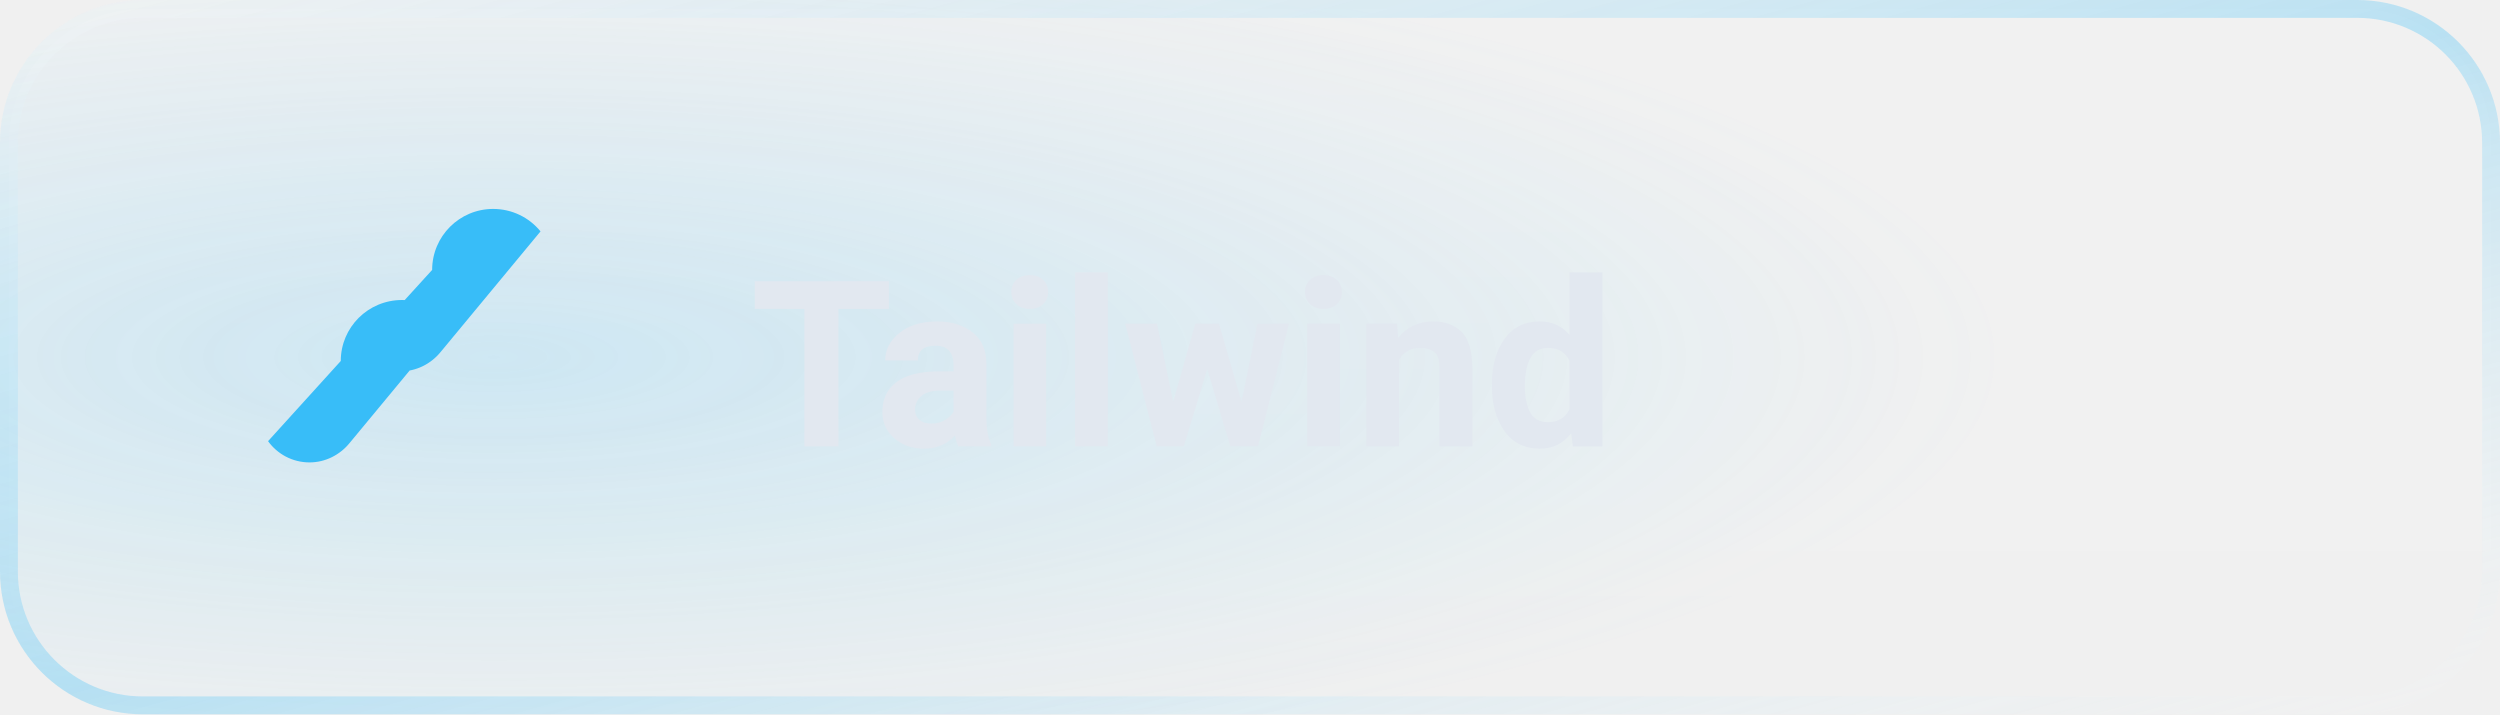
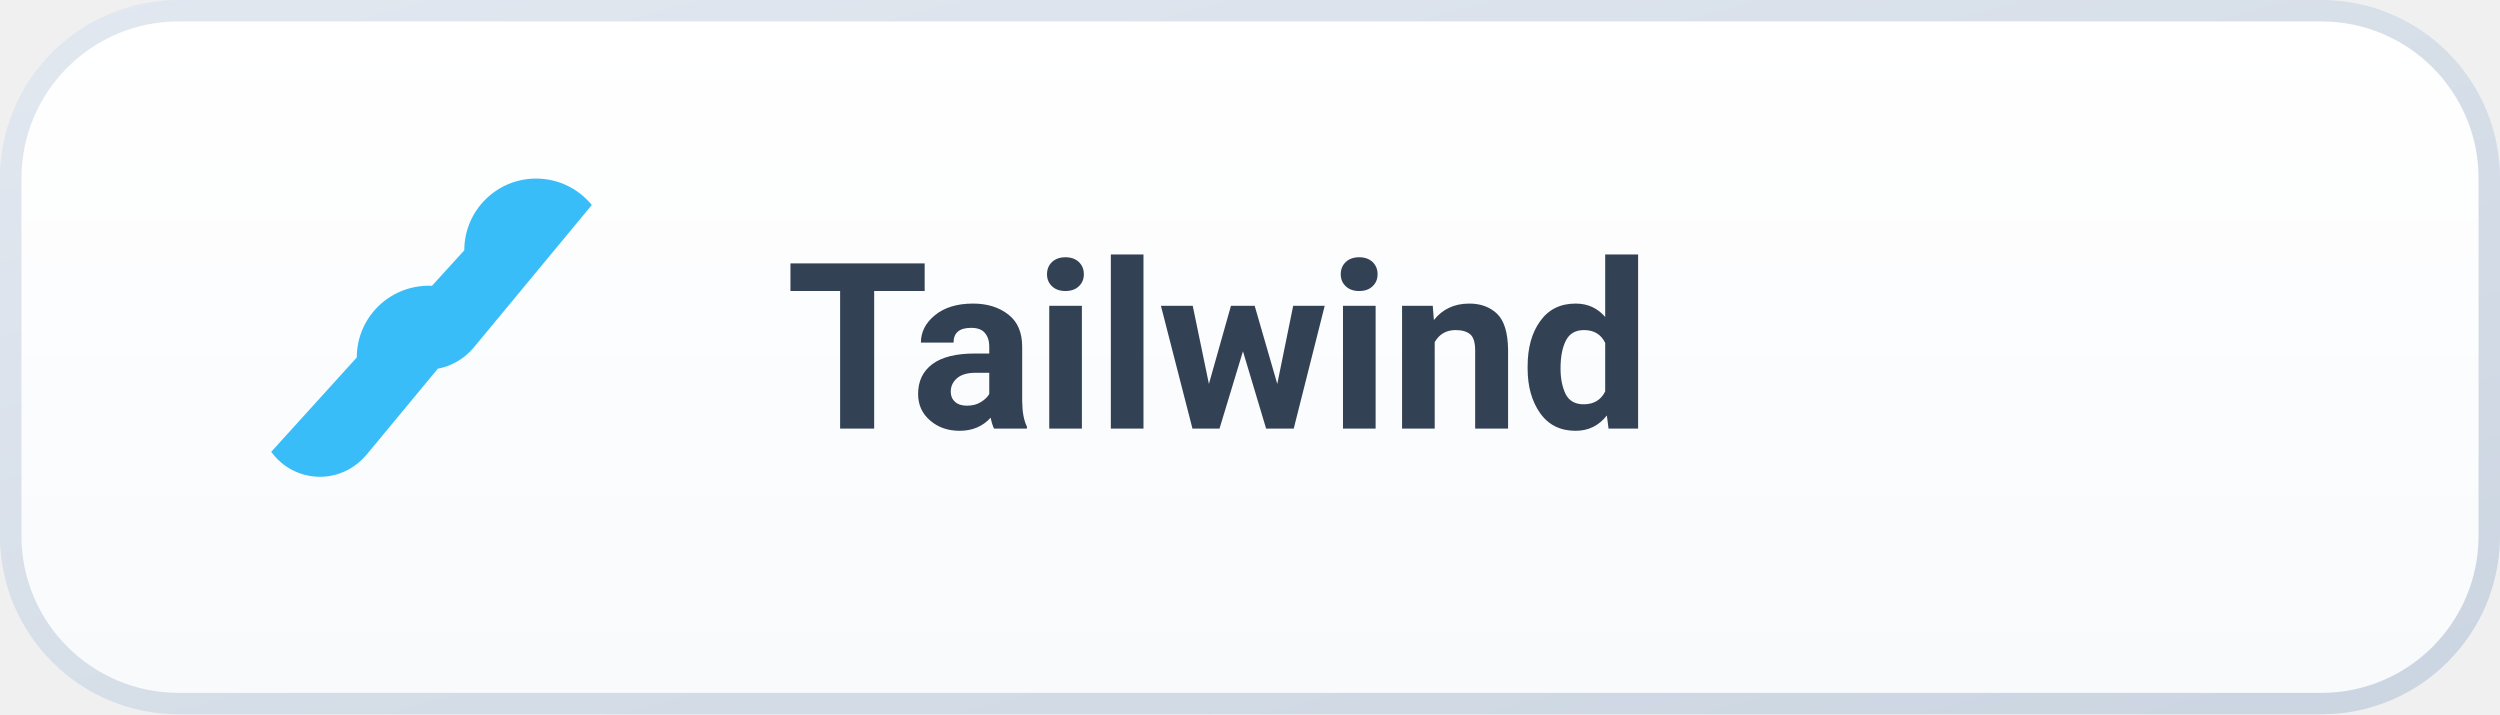
- <svg xmlns="http://www.w3.org/2000/svg" viewBox="0 0 140 40" width="140" height="40">
+ <svg xmlns="http://www.w3.org/2000/svg" viewBox="0 0 140 40" width="140" height="40" role="img" aria-label="Tailwind Badge">
  <defs>
-     <linearGradient id="badge-tailwind-glass-grad" x1="0%" y1="0%" x2="0%" y2="100%">
-       <stop offset="0%" stop-color="#FFFFFF" stop-opacity="0.08" />
-       <stop offset="100%" stop-color="#FFFFFF" stop-opacity="0.02" />
+     <linearGradient id="bg-light" x1="0%" y1="0%" x2="0%" y2="100%">
+       <stop offset="0%" stop-color="#FFFFFF" stop-opacity="1" />
+       <stop offset="100%" stop-color="#F8FAFC" stop-opacity="1" />
    </linearGradient>
-     <linearGradient id="badge-tailwind-border-grad" x1="0%" y1="0%" x2="100%" y2="100%">
-       <stop offset="0%" stop-color="#FFFFFF" stop-opacity="0.15" />
-       <stop offset="50%" stop-color="#38BDF8" stop-opacity="0.3" />
-       <stop offset="100%" stop-color="#FFFFFF" stop-opacity="0.05" />
+     <linearGradient id="border-light" x1="0%" y1="0%" x2="100%" y2="100%">
+       <stop offset="0%" stop-color="#E2E8F0" />
+       <stop offset="100%" stop-color="#CBD5E1" />
    </linearGradient>
-     <radialGradient id="badge-tailwind-glow-grad" cx="20%" cy="50%" r="60%">
-       <stop offset="0%" stop-color="#38BDF8" stop-opacity="0.25" />
-       <stop offset="100%" stop-color="#38BDF8" stop-opacity="0" />
+     <linearGradient id="bg-dark" x1="0%" y1="0%" x2="0%" y2="100%">
+       <stop offset="0%" stop-color="#1E293B" stop-opacity="0.6" />
+       <stop offset="100%" stop-color="#0F172A" stop-opacity="0.3" />
+     </linearGradient>
+     <linearGradient id="border-dark" x1="0%" y1="0%" x2="100%" y2="100%">
+       <stop offset="0%" stop-color="#334155" stop-opacity="0.8" />
+       <stop offset="100%" stop-color="#1E293B" stop-opacity="0.4" />
+     </linearGradient>
+     <radialGradient id="glow" cx="20%" cy="50%" r="60%">
+       <stop offset="0%" stop-color="#06B6D4" stop-opacity="0.15" />
+       <stop offset="100%" stop-color="#06B6D4" stop-opacity="0" />
    </radialGradient>
  </defs>
  <style>
    .badge-bg {
+       fill: url(#bg-light);
+       stroke: url(#border-light);
      transition: all 0.3s cubic-bezier(0.4, 0, 0.2, 1);
    }
-     .badge-bg:hover {
-       fill: rgba(255, 255, 255, 0.06);
-       stroke: #38BDF8;
-       filter: drop-shadow(0 0 6px #38BDF850);
-     }
    .badge-text {
-       font-family: -apple-system, BlinkMacSystemFont, "Segoe UI", Roboto, sans-serif;
+       font-family: 'Geist', 'Space Grotesk', -apple-system, BlinkMacSystemFont, "Segoe UI", Roboto, sans-serif;
      font-size: 13px;
      font-weight: 600;
-       fill: #E2E8F0;
+       fill: #334155;
      transition: fill 0.3s;
    }
-     .badge-bg:hover + text {
-       fill: #FFFFFF;
+     
+     @media (prefers-color-scheme: dark) {
+       .badge-bg {
+         fill: url(#bg-dark);
+         stroke: url(#border-dark);
+       }
+       .badge-text {
+         fill: #F1F5F9;
+       }
+     }
+ 
+     /* Soft hover transitions */
+     .badge-bg:hover {
+       stroke: #06B6D4;
+       fill-opacity: 0.9;
    }
  </style>
-   <rect x="0" y="0" width="140" height="40" rx="8" fill="url(#badge-tailwind-glow-grad)" opacity="0.8" pointer-events="none" />
-   <rect class="badge-bg" x="0.5" y="0.5" width="139" height="39" rx="7.5" fill="url(#badge-tailwind-glass-grad)" stroke="url(#badge-tailwind-border-grad)" stroke-width="1" />
-   <g transform="translate(14, 10) scale(0.85)">
+   <rect x="0" y="0" width="140" height="40" rx="10" fill="url(#glow)" pointer-events="none" />
+   <rect class="badge-bg" x="0.6" y="0.6" width="138.8" height="38.8" rx="9.4" stroke-width="1.2" />
+   <g transform="translate(14, 8) scale(1)">
    <path fill="#38BDF8" d="M12 6.018C12 3.799 13.8 2 16.02 2c1.24 0 2.37.56 3.12 1.48L12.58 11.4c-.66.82-1.63 1.3-2.66 1.3-1.12 0-2.12-.55-2.73-1.4L12 6.018zm-6.02 6C5.98 9.799 7.78 8 10.02 8c1.24 0 2.37.56 3.12 1.48L6.58 17.4c-.66.82-1.63 1.3-2.66 1.3-1.12 0-2.12-.55-2.73-1.4L5.98 12.018z" />
  </g>
-   <text class="badge-text" x="42" y="25">Tailwind</text>
+   <text class="badge-text" x="44" y="24">Tailwind</text>
</svg>
